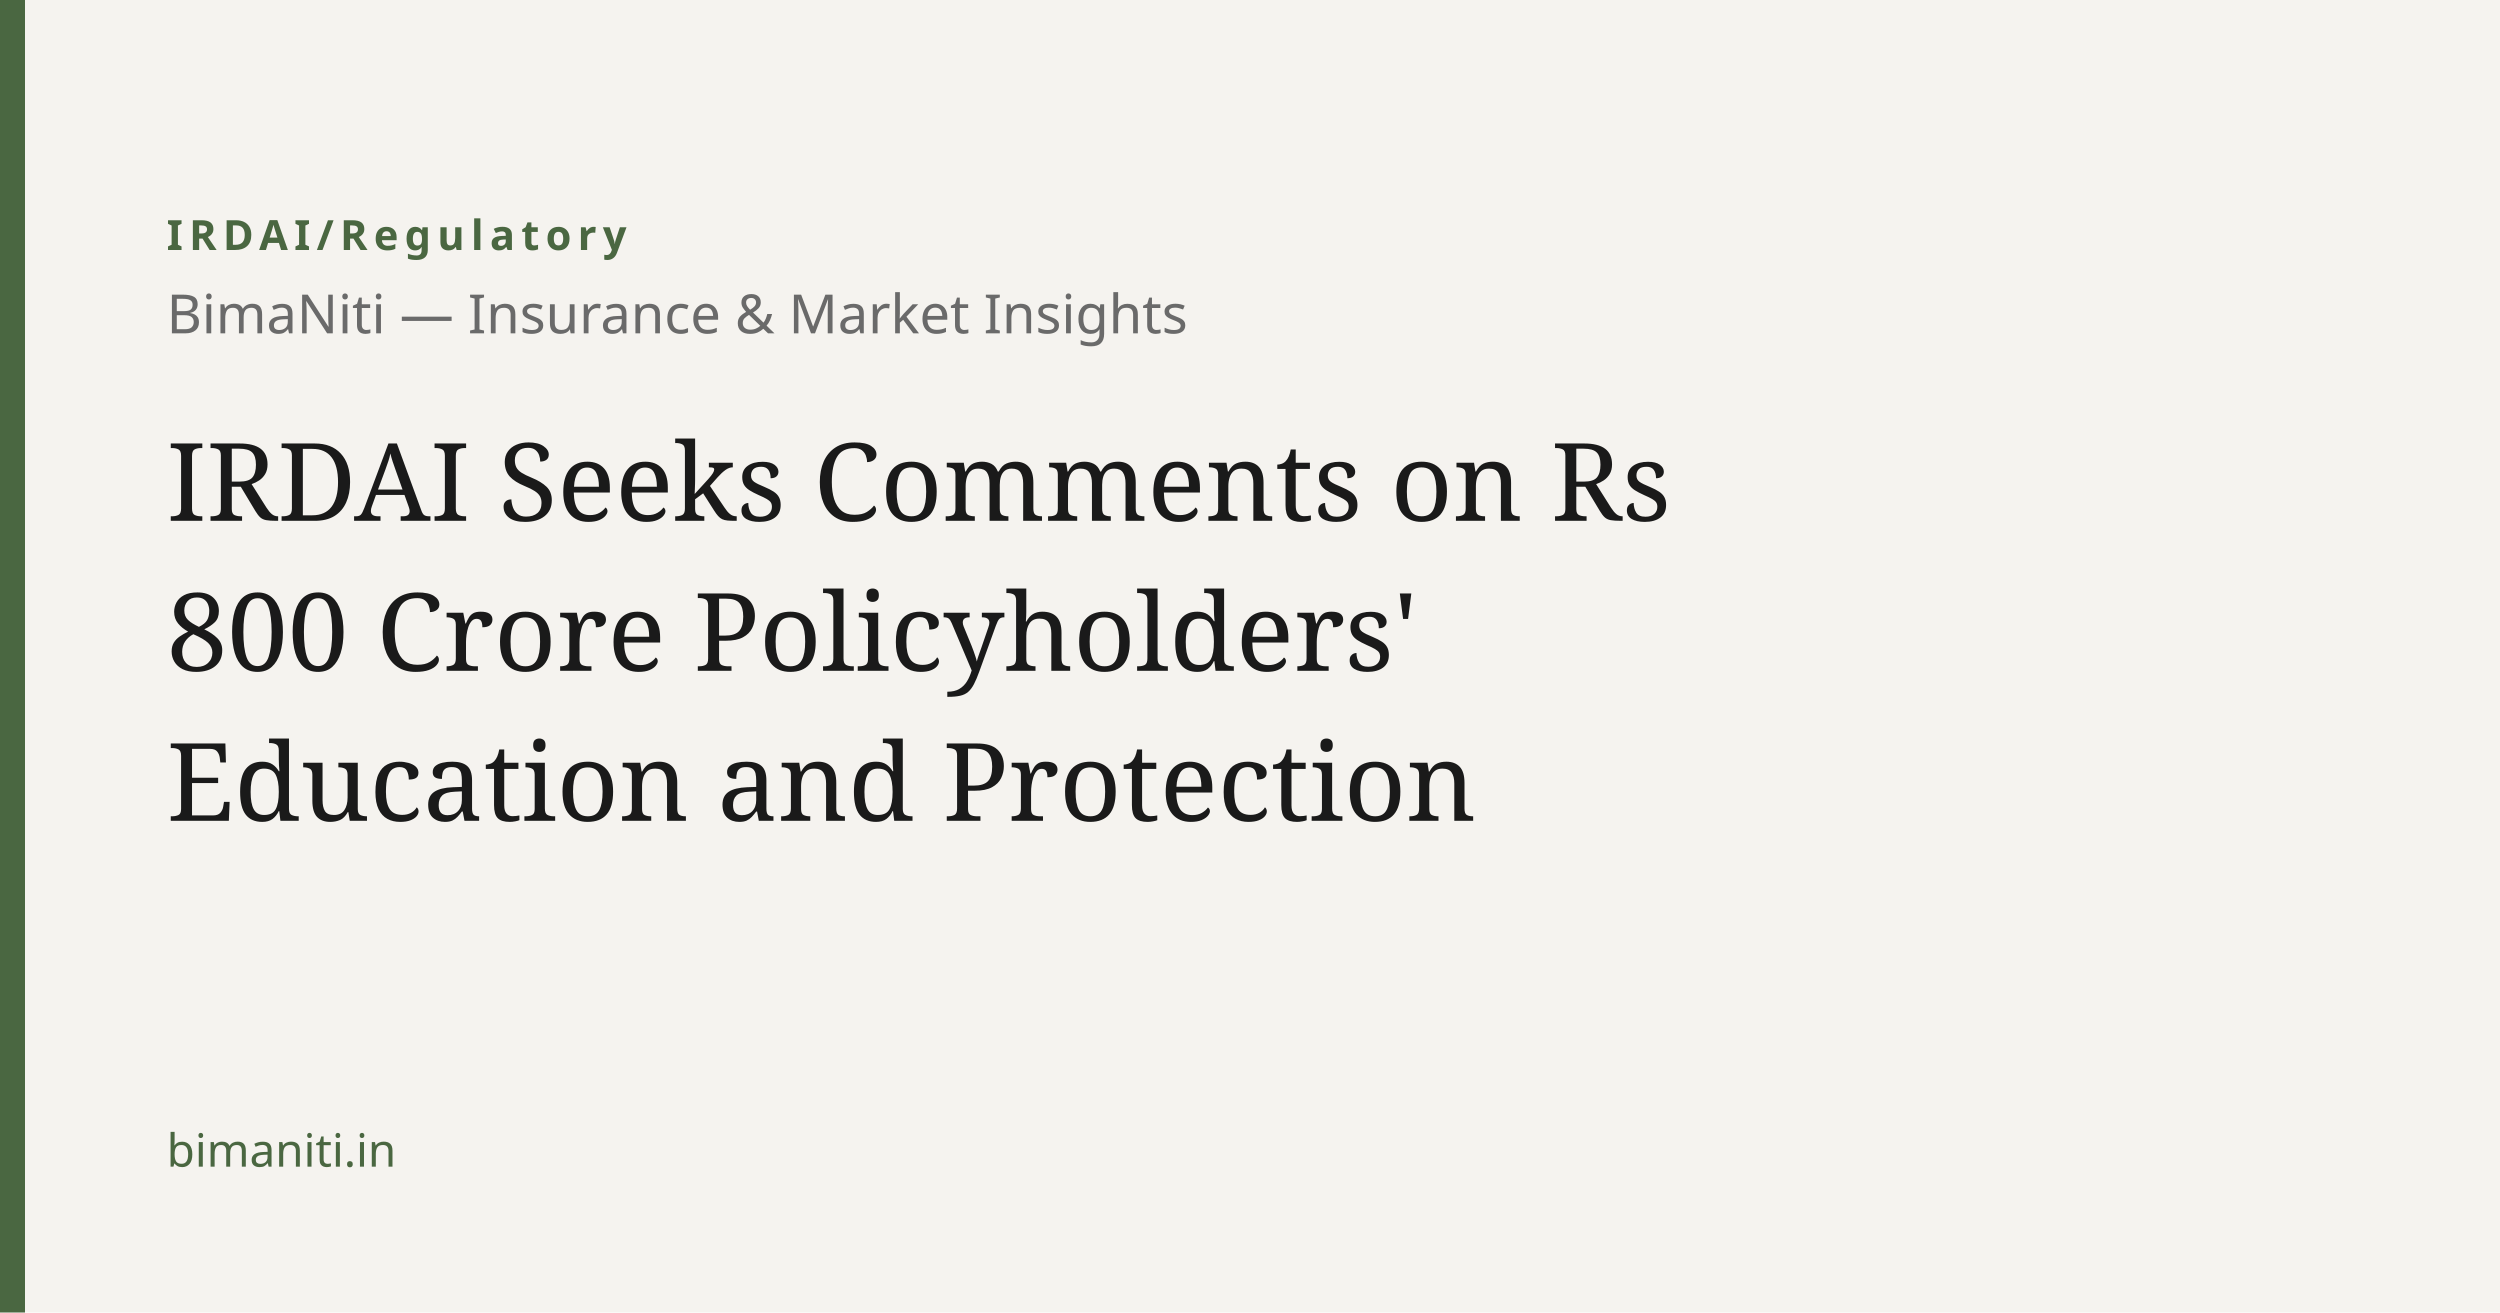
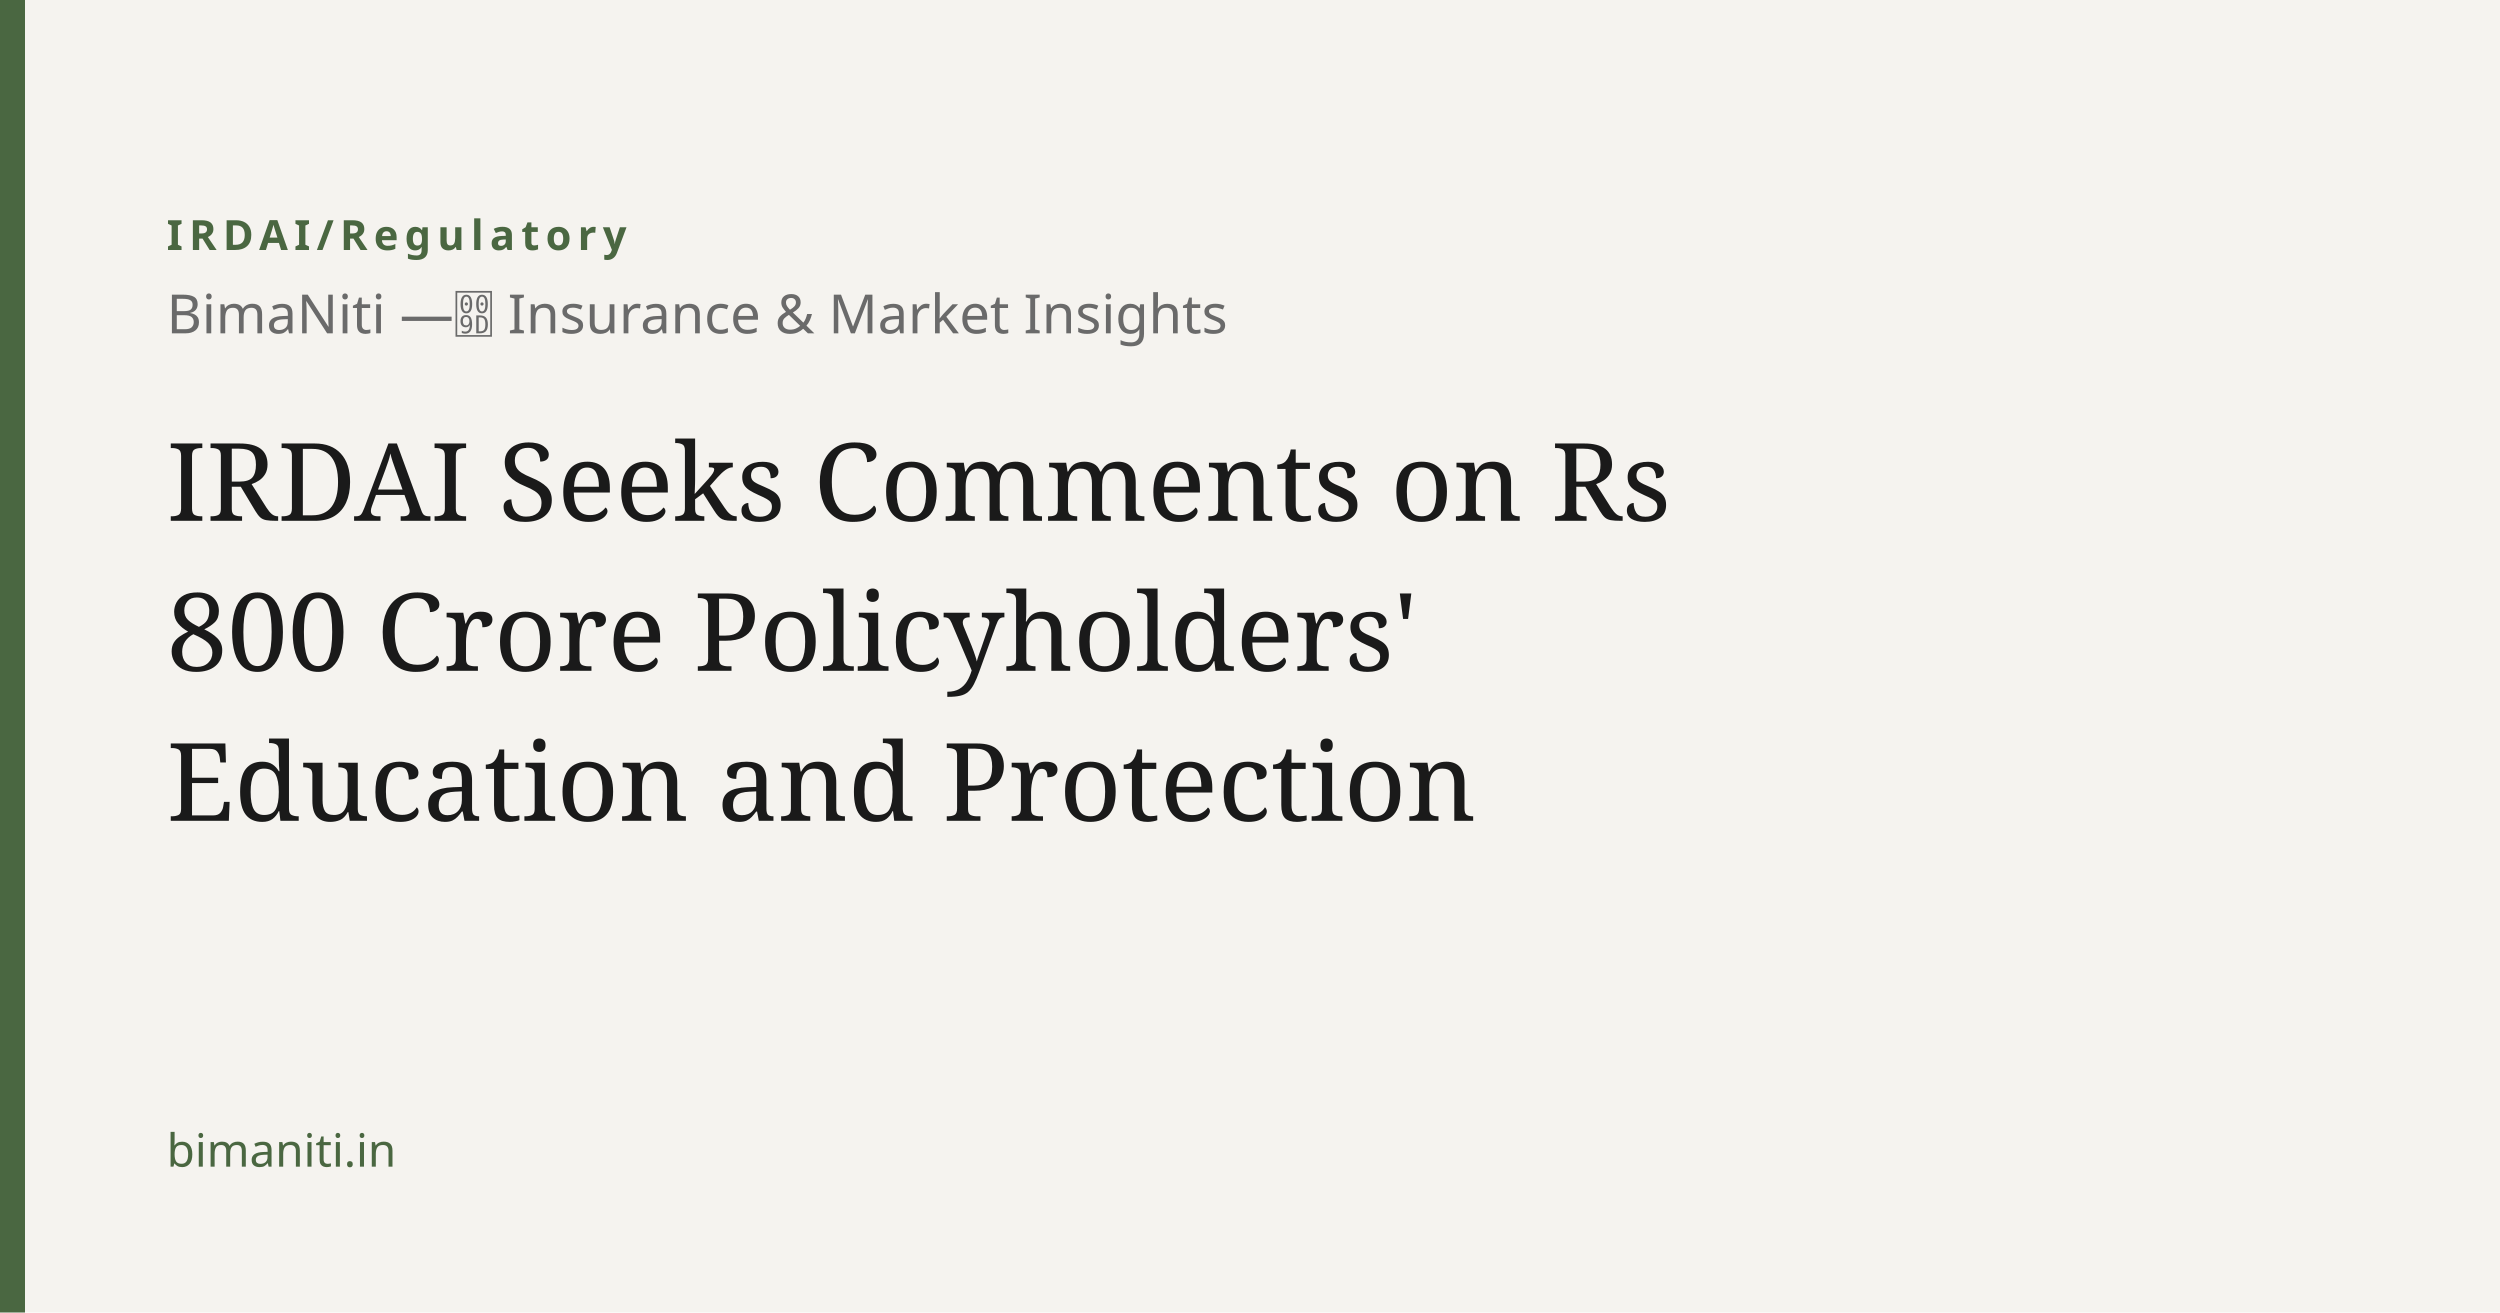
<svg xmlns="http://www.w3.org/2000/svg" width="1200" height="630" viewBox="0 0 1200 630">
  <rect width="1200" height="630" fill="#f5f3ef" />
  <rect x="0" y="0" width="12" height="630" fill="#4a6741" />
  <text x="80" y="120" font-family="Outfit, system-ui, sans-serif" font-size="20" font-weight="600" letter-spacing="3" fill="#4a6741">IRDAI/Regulatory</text>
-   <text x="80" y="160" font-family="Outfit, system-ui, sans-serif" font-size="26" font-weight="300" fill="#6a6a6a">BimaNiti — Insurance &amp; Market Insights</text>
+   <text x="80" y="160" font-family="Outfit, system-ui, sans-serif" font-size="26" font-weight="300" fill="#6a6a6a">BimaNiti — Insurance &amp; Market Insights</text>
  <text x="80" y="250" font-family="Georgia, serif" font-size="52" font-weight="500" fill="#1a1a1a">IRDAI Seeks Comments on Rs</text>
  <text x="80" y="322" font-family="Georgia, serif" font-size="52" font-weight="500" fill="#1a1a1a">800 Crore Policyholders'</text>
  <text x="80" y="394" font-family="Georgia, serif" font-size="52" font-weight="500" fill="#1a1a1a">Education and Protection</text>
  <text x="80" y="560" font-family="Outfit, system-ui, sans-serif" font-size="22" font-weight="400" fill="#4a6741">bimaniti.in</text>
</svg>
